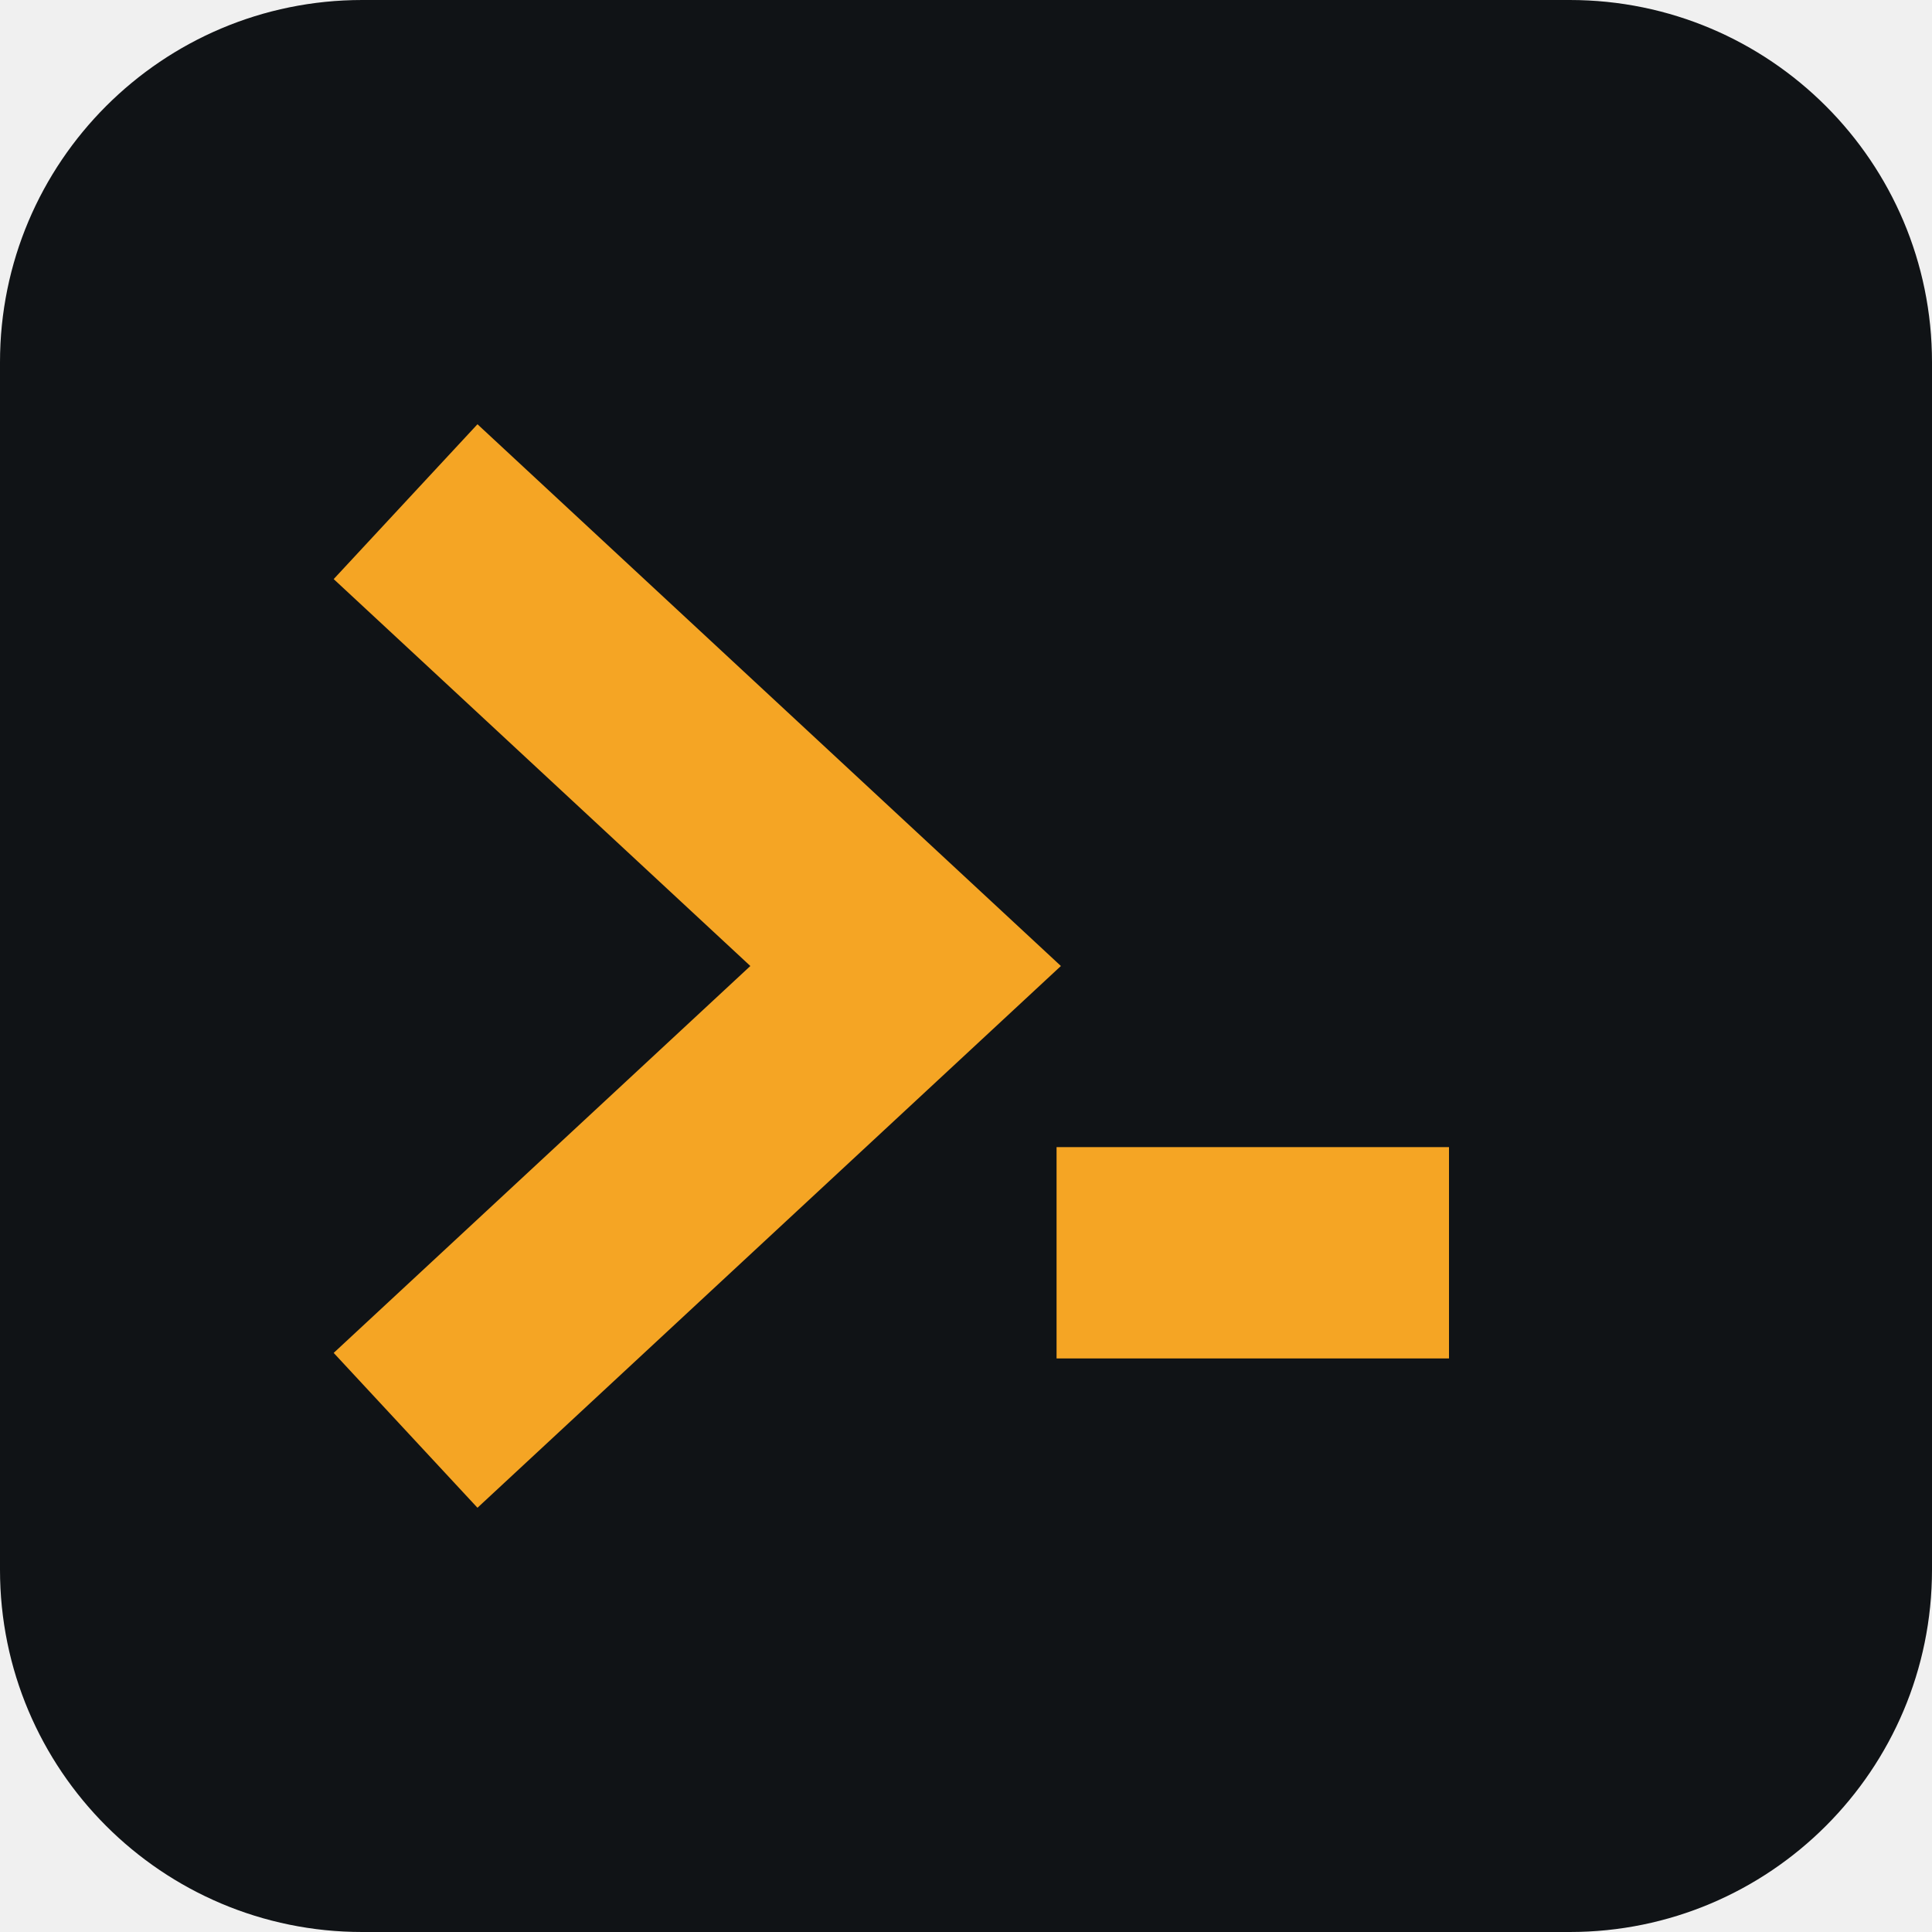
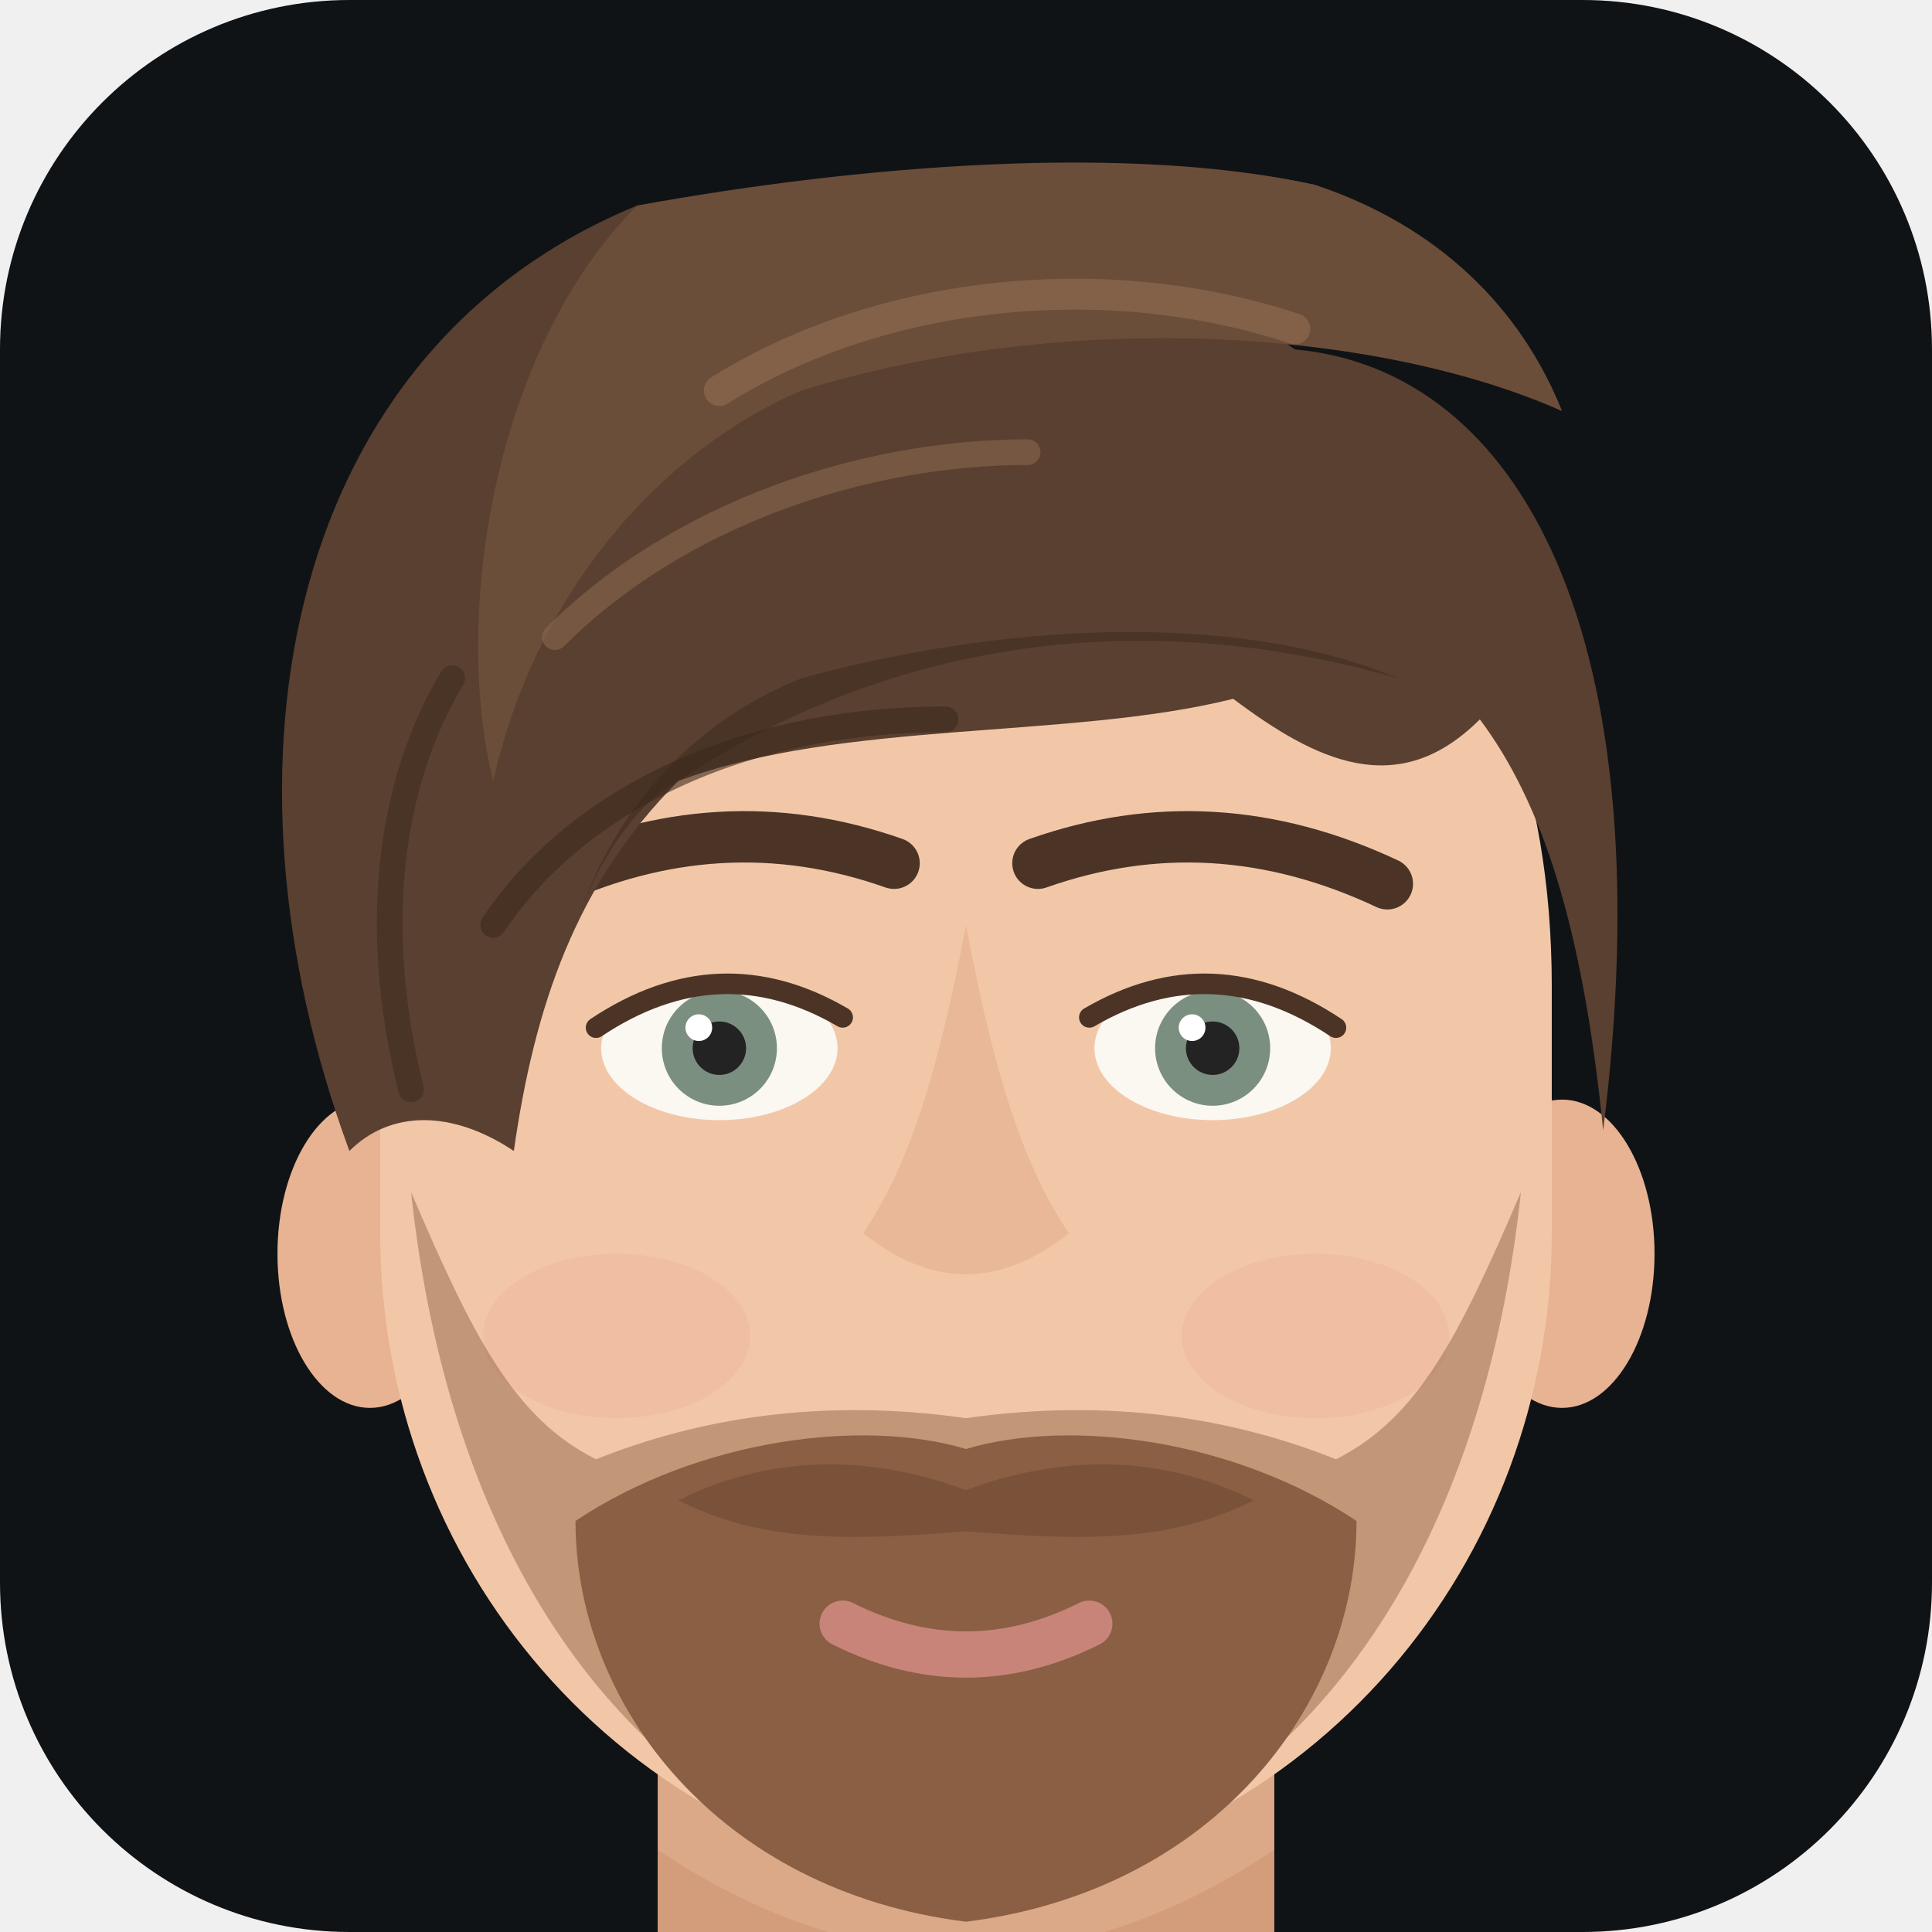
- <svg xmlns="http://www.w3.org/2000/svg" viewBox="0 0 64 64">
-   <rect width="64" height="64" rx="12" fill="#101316" />
-   <path d="M16 19l14 13-14 13" fill="none" stroke="#f5a524" stroke-width="7" stroke-linecap="square" stroke-linejoin="miter" />
-   <rect x="35" y="38" width="13" height="7" fill="#f5a524" />
+ <svg xmlns="http://www.w3.org/2000/svg" viewBox="56 22 188 188">
+   <rect x="56" y="22" width="188" height="188" rx="34" fill="#101316" />
+   <path d="M26 300C26 248 70 230 112 222L188 222C230 230 274 248 274 300Z" fill="#6f6b76" />
+   <path d="M26 300C26 248 70 230 112 222L120 224C84 234 52 252 48 300Z" fill="#5f5b66" />
+   <path d="M274 300C274 248 230 230 188 222L180 224C216 234 248 252 252 300Z" fill="#5f5b66" />
+   <path d="M112 222Q150 250 188 222" fill="none" stroke="#56525d" stroke-width="6" stroke-linecap="round" />
+   <rect x="104" y="262" width="92" height="38" fill="#eeeceb" />
+   <path d="M116 300V280H124V300ZM130 300V270H140V300ZM148 300V276H158V300ZM166 300V284H174V300ZM180 300V272H188V300Z" fill="#46434c" />
+   <path d="M120 180V228Q150 246 180 228V180Z" fill="#dca988" />
+   <path d="M120 202Q150 222 180 202V216Q150 234 120 216Z" fill="#c9916f" opacity=".5" />
+   <ellipse cx="92" cy="144" rx="9" ry="15" fill="#e7b393" />
+   <ellipse cx="208" cy="144" rx="9" ry="15" fill="#e7b393" />
+   <path d="M93 118C93 78 118 58 150 58C182 58 207 78 207 118V142C207 174 184 202 150 206C116 202 93 174 93 142Z" fill="#f2c7a8" />
+   <ellipse cx="116" cy="152" rx="13" ry="8" fill="#eaa98d" opacity=".3" />
+   <ellipse cx="184" cy="152" rx="13" ry="8" fill="#eaa98d" opacity=".3" />
+   <path d="M150 112C147 128 144 136 140 142Q150 150 160 142C156 136 153 128 150 112Z" fill="#e0a98a" opacity=".5" />
+   <path d="M96 138C99 166 110 186 126 197C136 204 144 208 150 208C156 208 164 204 174 197C190 186 201 166 204 138C198 152 194 160 186 164C176 160 164 158 150 160C136 158 124 160 114 164C106 160 102 152 96 138Z" fill="#9a7050" opacity=".55" />
+   <path d="M112 170C124 162 140 160 150 163C160 160 176 162 188 170C188 188 174 206 150 209C126 206 112 188 112 170Z" fill="#8a5f43" />
+   <path d="M122 168C132 163 142 164 150 167C158 164 168 163 178 168C170 172 162 172 150 171C138 172 130 172 122 168Z" fill="#7a5239" />
+   <path d="M138 180Q150 186 162 180" fill="none" stroke="#c9847a" stroke-width="4.5" stroke-linecap="round" />
+   <ellipse cx="126" cy="124" rx="11.5" ry="7" fill="#fbf7f1" />
+   <ellipse cx="174" cy="124" rx="11.5" ry="7" fill="#fbf7f1" />
+   <circle cx="126" cy="124" r="5.6" fill="#7b8f80" />
+   <circle cx="174" cy="124" r="5.6" fill="#7b8f80" />
+   <circle cx="126" cy="124" r="2.6" fill="#232323" />
+   <circle cx="174" cy="124" r="2.6" fill="#232323" />
+   <circle cx="124" cy="122" r="1.3" fill="#fff" />
+   <circle cx="172" cy="122" r="1.3" fill="#fff" />
+   <path d="M114 122Q126 114 138 121" fill="none" stroke="#4b3426" stroke-width="2" stroke-linecap="round" />
+   <path d="M162 121Q174 114 186 122" fill="none" stroke="#4b3426" stroke-width="2" stroke-linecap="round" />
+   <path d="M109 108Q126 100 143 106" fill="none" stroke="#4b3426" stroke-width="5" stroke-linecap="round" />
+   <path d="M157 106Q174 100 191 108" fill="none" stroke="#4b3426" stroke-width="5" stroke-linecap="round" />
+   <path d="M90 134C76 96 84 56 118 42C112 52 112 60 116 66C128 44 156 34 184 40C176 46 176 52 182 56C204 58 218 84 212 132C210 112 206 100 200 92C192 100 184 96 176 90C160 94 138 92 122 98C112 108 108 120 106 134C100 130 94 130 90 134Z" fill="#5a4030" />
+   <path d="M118 42C140 38 166 36 184 40C196 44 204 52 208 62C190 54 160 52 134 60C120 66 108 80 104 98C100 82 104 56 118 42Z" fill="#6b4e3a" />
+   <path d="M122 98C140 86 164 80 192 88C178 82 156 82 134 88C124 92 116 100 112 112C114 106 118 100 122 98Z" fill="#4a3426" />
+   <path d="M126 60C142 50 164 48 182 54" fill="none" stroke="#8d6a50" stroke-width="3" stroke-linecap="round" opacity=".7" />
+   <path d="M110 84C122 72 140 66 156 66" fill="none" stroke="#8d6a50" stroke-width="2.5" stroke-linecap="round" opacity=".55" />
+   <path d="M104 112C112 100 128 92 148 92" fill="none" stroke="#3a281c" stroke-width="2.5" stroke-linecap="round" opacity=".6" />
+   <path d="M96 128C92 112 94 98 100 88" fill="none" stroke="#3a281c" stroke-width="2.5" stroke-linecap="round" opacity=".5" />
</svg>
